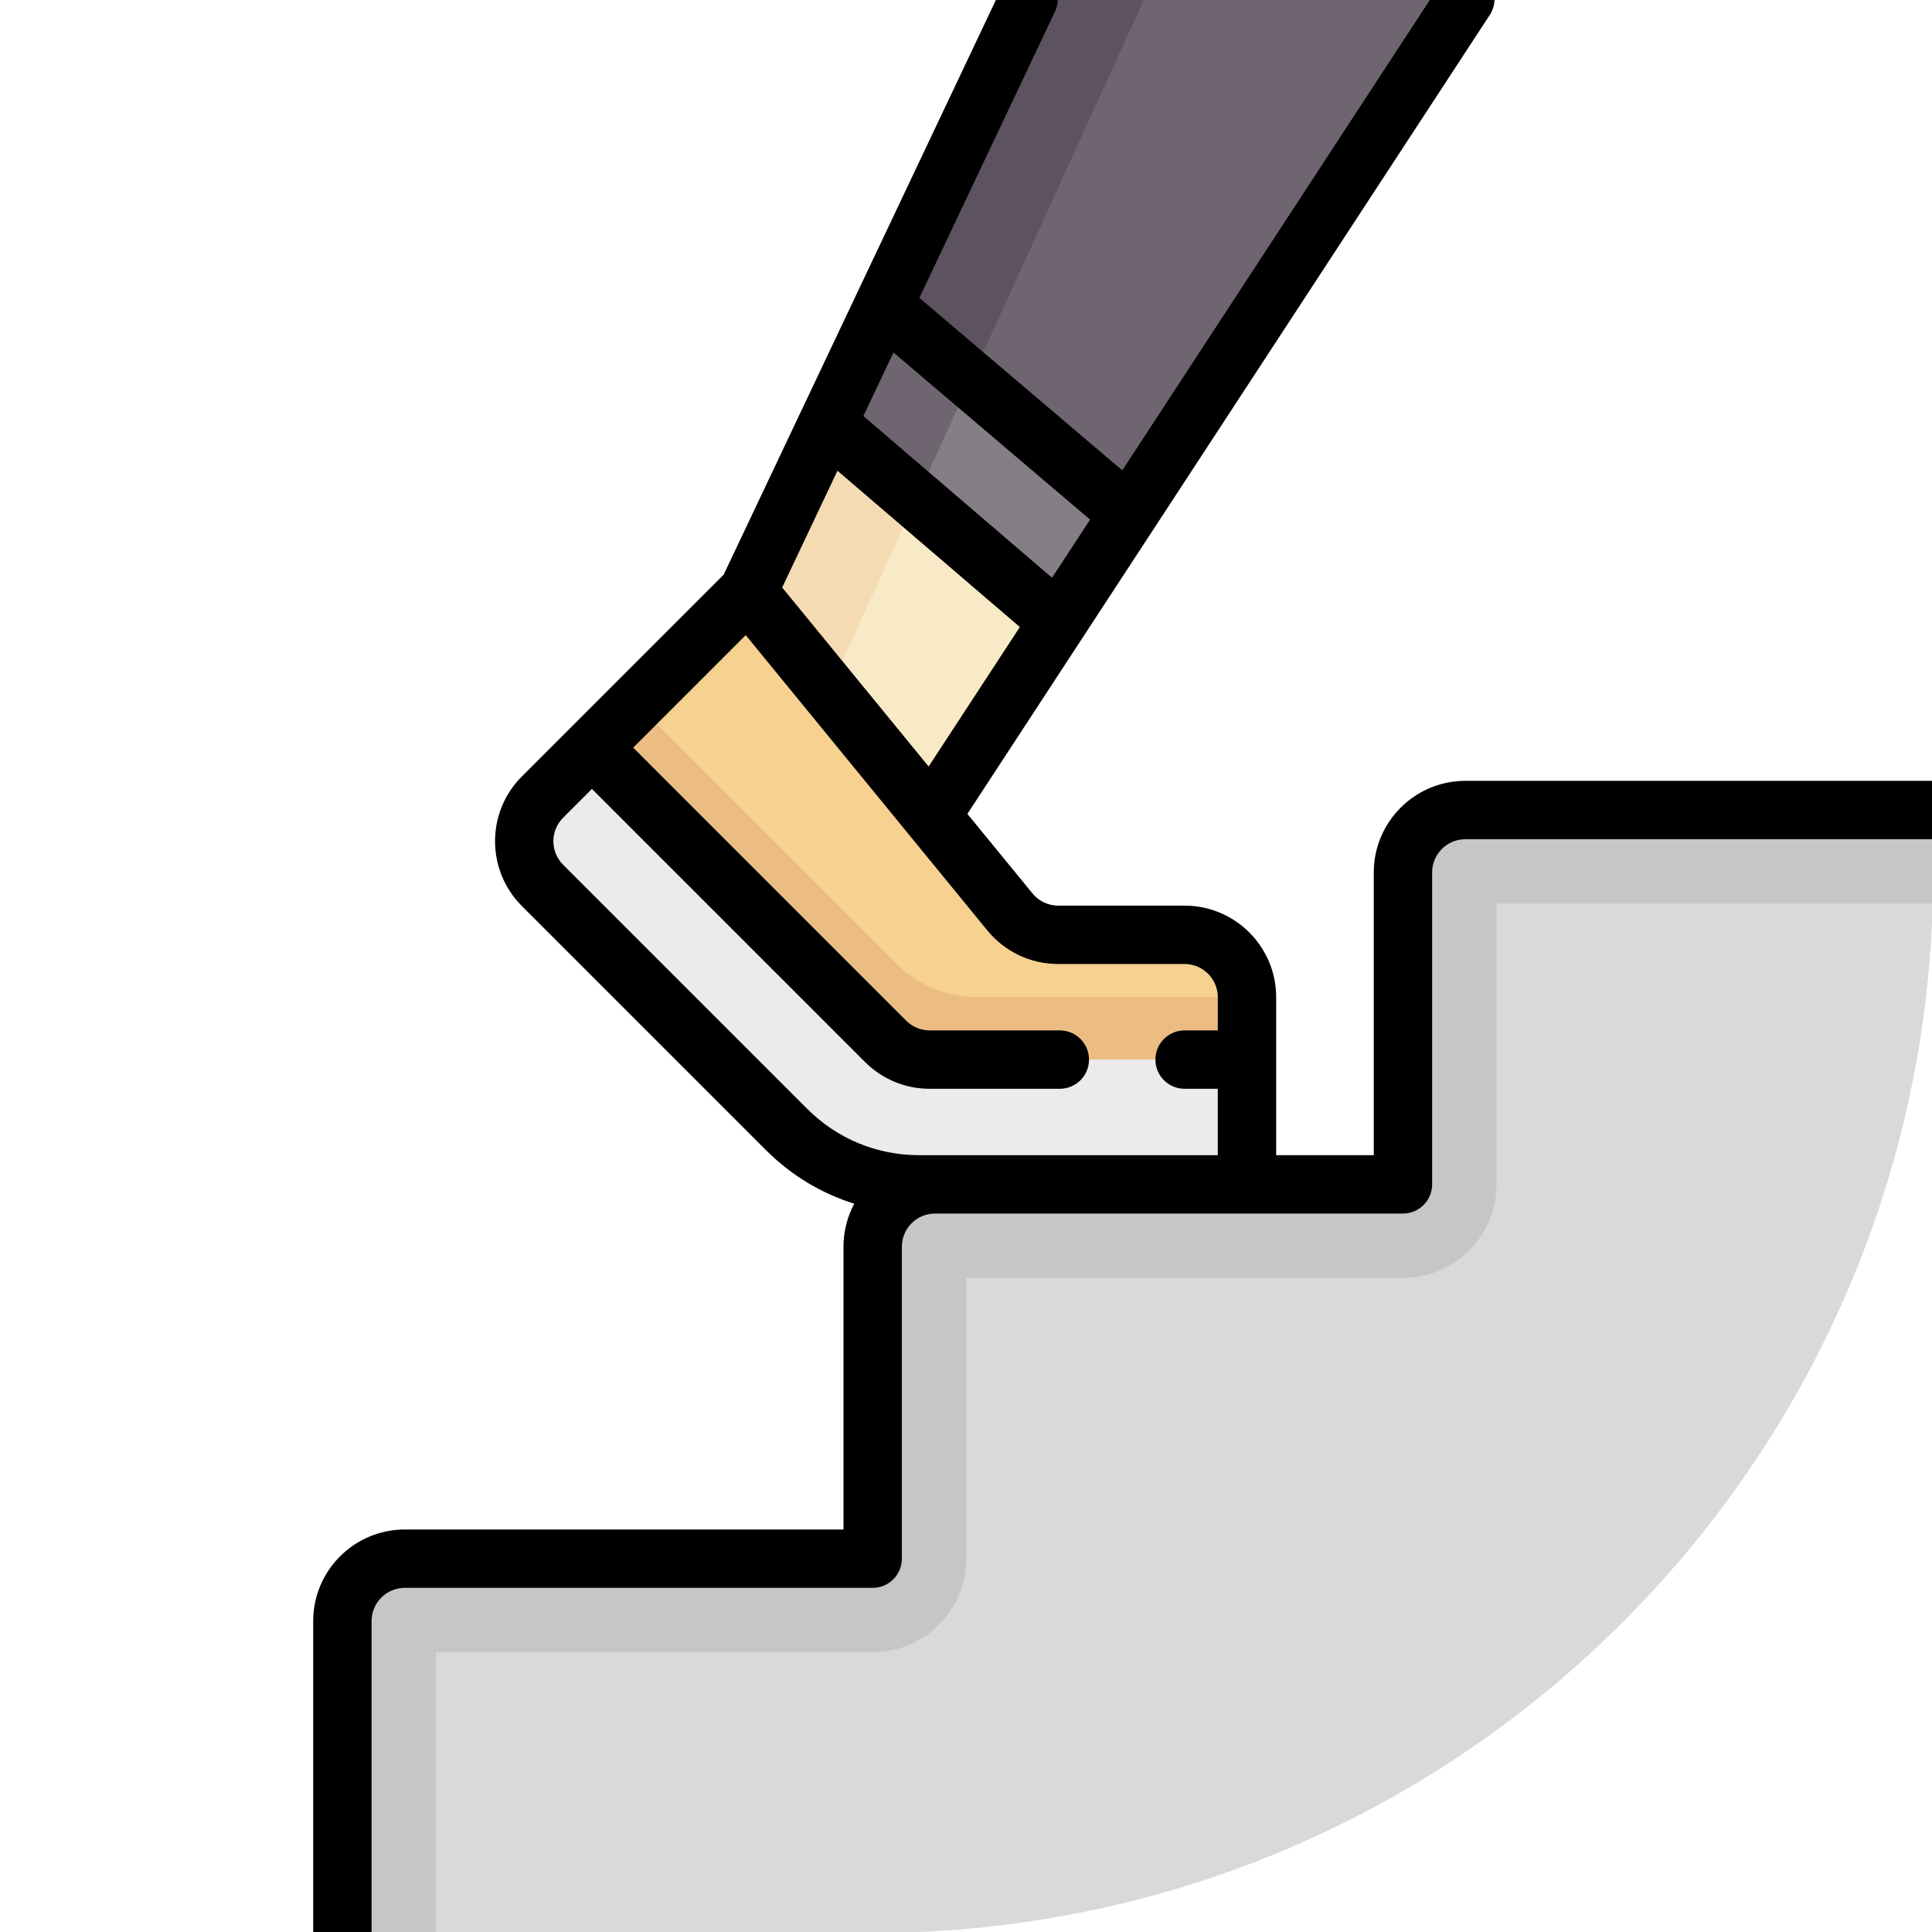
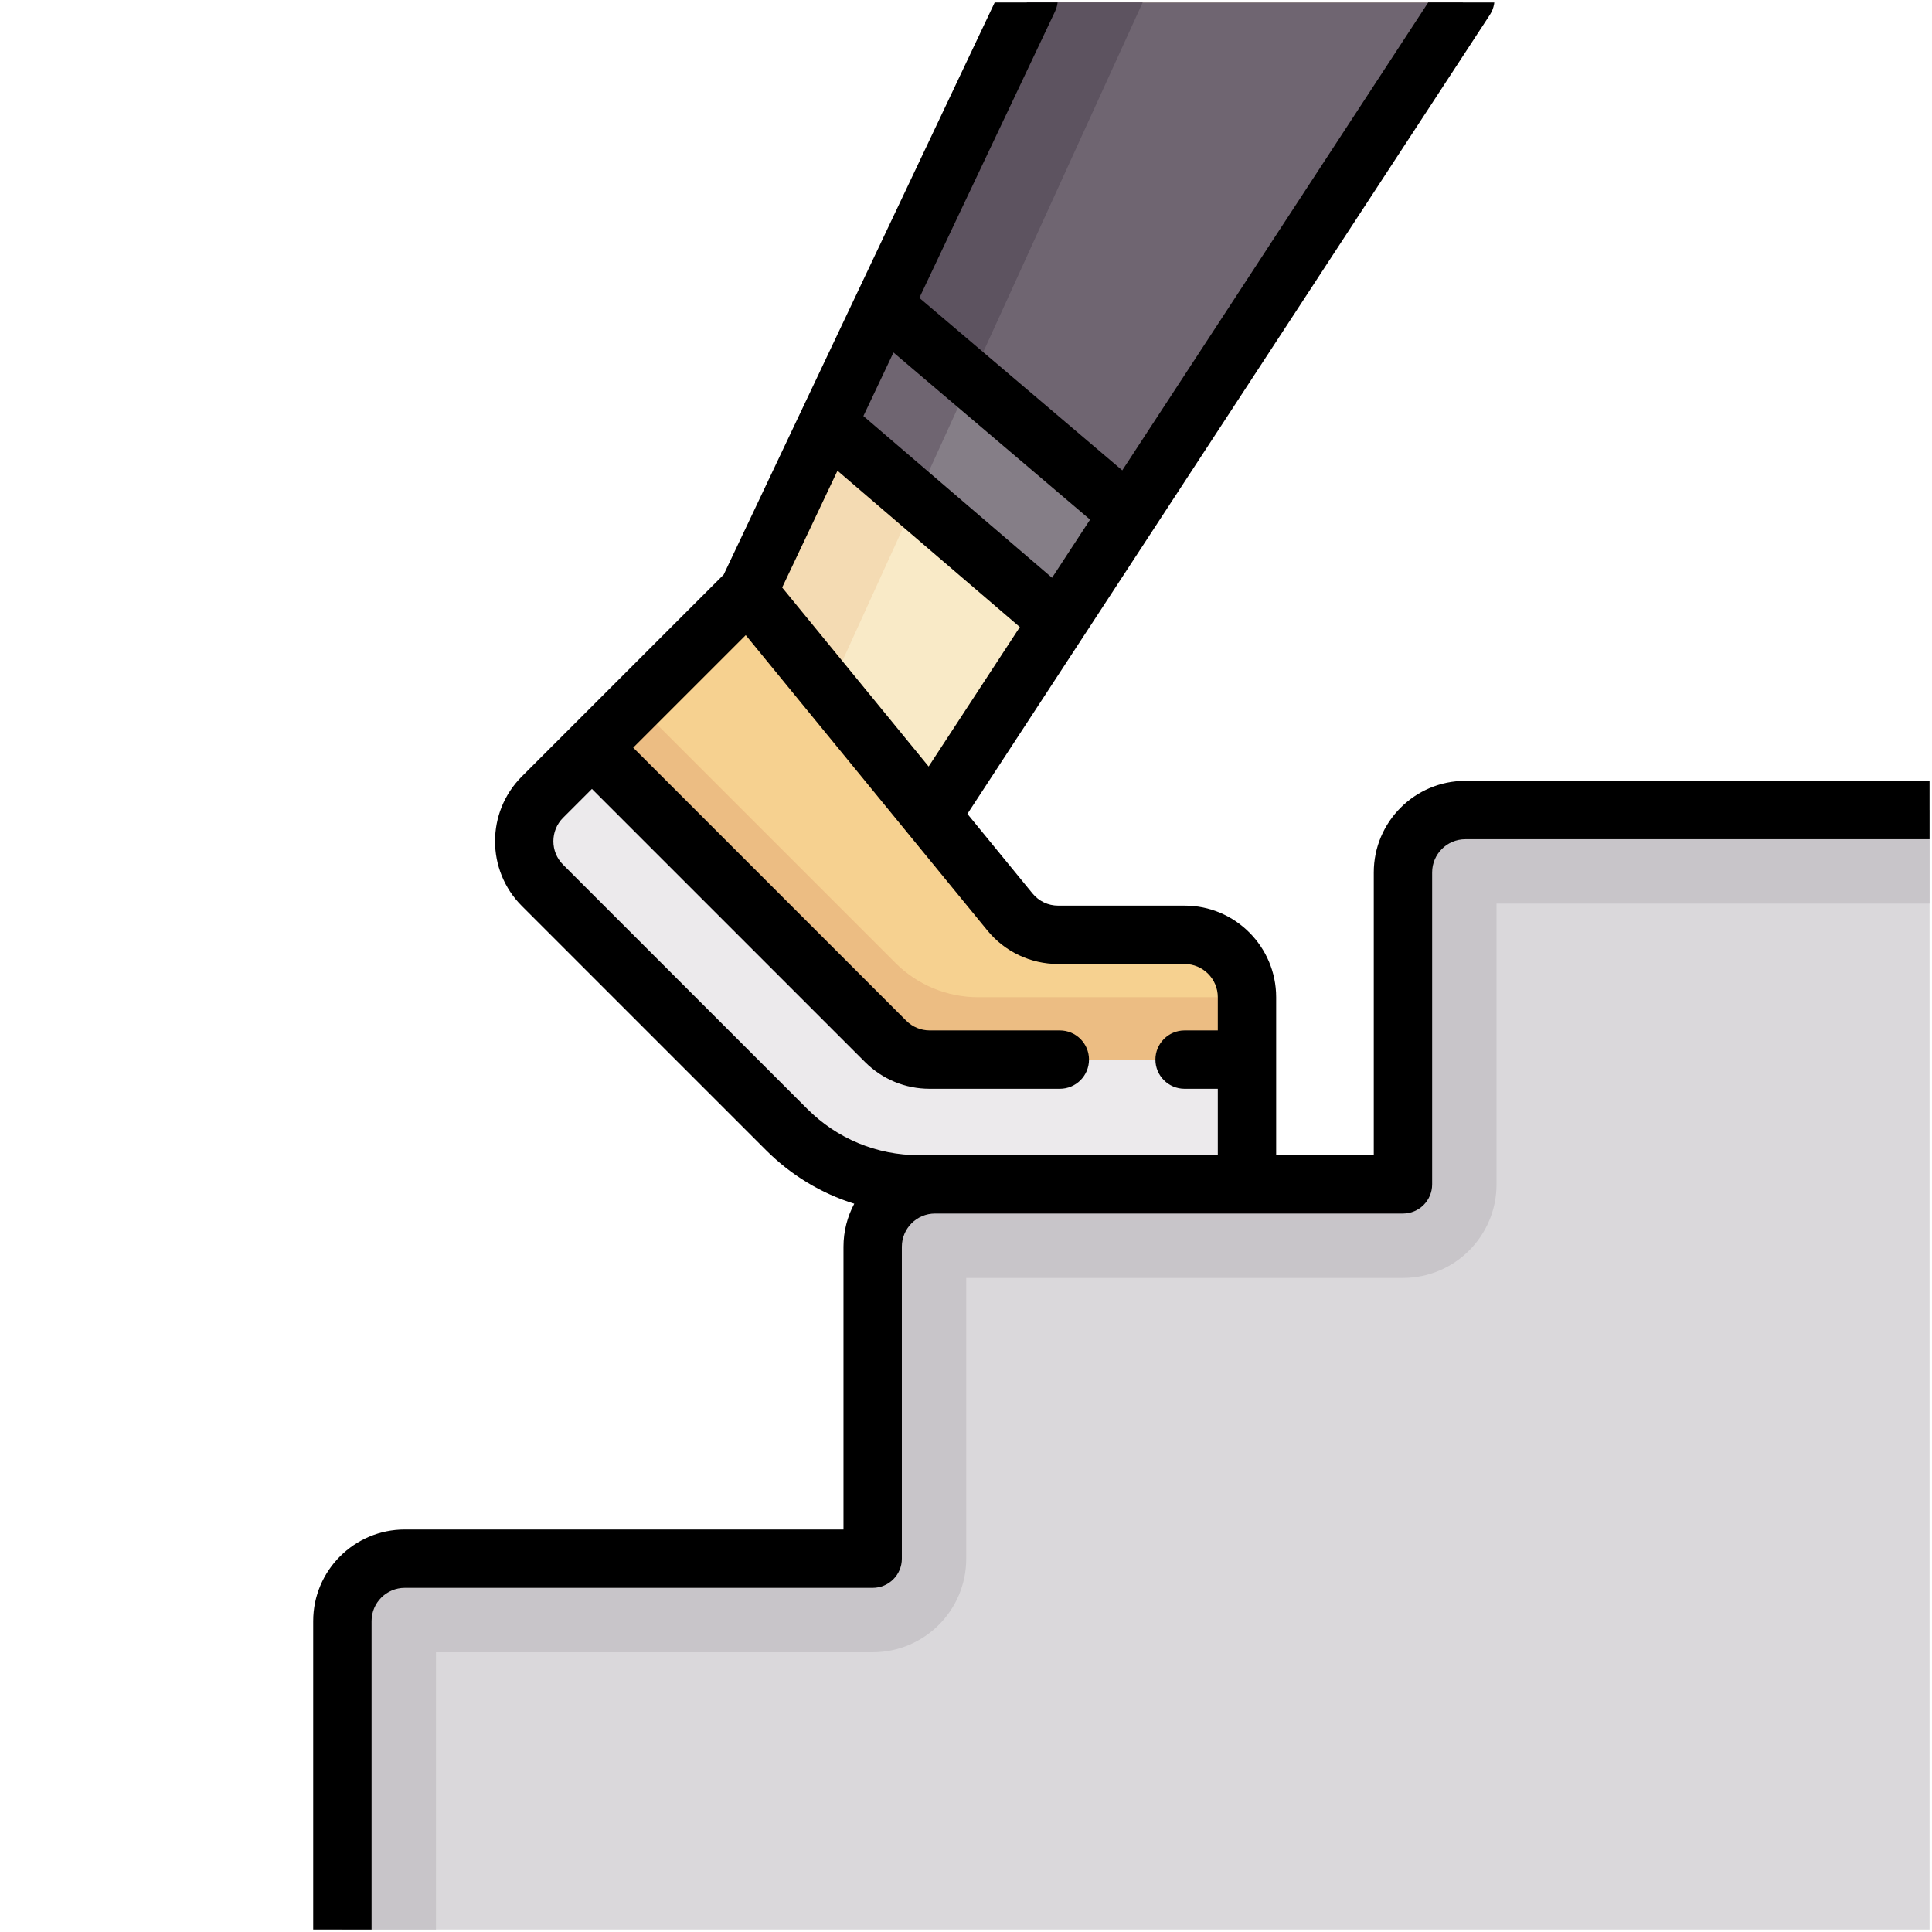
<svg xmlns="http://www.w3.org/2000/svg" version="1.1" id="Layer_1" x="0px" y="0px" viewBox="0 0 512 512" style="enable-background:new 0 0 512 512;" xml:space="preserve">
  <defs id="defs3443">
    <clipPath clipPathUnits="userSpaceOnUse" id="clipPath4946">
      <rect style="fill:#28ffff;fill-opacity:1;stroke:none;stroke-opacity:1" id="rect4948" width="512" height="512" x="0" y="-1.1444092e-005" />
    </clipPath>
    <clipPath clipPathUnits="userSpaceOnUse" id="clipPath4950">
      <rect style="fill:#28ffff;fill-opacity:1;stroke:none;stroke-opacity:1" id="rect4952" width="512" height="512" x="0" y="-1.1444092e-005" />
    </clipPath>
    <clipPath clipPathUnits="userSpaceOnUse" id="clipPath4954">
      <rect style="fill:#28ffff;fill-opacity:1;stroke:none;stroke-opacity:1" id="rect4956" width="512" height="512" x="0" y="-1.1444092e-005" />
    </clipPath>
    <clipPath clipPathUnits="userSpaceOnUse" id="clipPath4958">
      <rect style="fill:#28ffff;fill-opacity:1;stroke:none;stroke-opacity:1" id="rect4960" width="512" height="512" x="0" y="-1.1444092e-005" />
    </clipPath>
    <clipPath clipPathUnits="userSpaceOnUse" id="clipPath4962">
      <rect style="fill:#28ffff;fill-opacity:1;stroke:none;stroke-opacity:1" id="rect4964" width="512" height="512" x="0" y="-1.1444092e-005" />
    </clipPath>
    <clipPath clipPathUnits="userSpaceOnUse" id="clipPath4966">
      <rect style="fill:#28ffff;fill-opacity:1;stroke:none;stroke-opacity:1" id="rect4968" width="512" height="512" x="0" y="-1.1444092e-005" />
    </clipPath>
    <clipPath clipPathUnits="userSpaceOnUse" id="clipPath4970">
      <rect style="fill:#28ffff;fill-opacity:1;stroke:none;stroke-opacity:1" id="rect4972" width="512" height="512" x="0" y="-1.1444092e-005" />
    </clipPath>
    <clipPath clipPathUnits="userSpaceOnUse" id="clipPath4974">
      <rect style="fill:#28ffff;fill-opacity:1;stroke:none;stroke-opacity:1" id="rect4976" width="512" height="512" x="0" y="-1.1444092e-005" />
    </clipPath>
    <clipPath clipPathUnits="userSpaceOnUse" id="clipPath4978">
      <rect style="fill:#28ffff;fill-opacity:1;stroke:none;stroke-opacity:1" id="rect4980" width="512" height="512" x="0" y="-1.1444092e-005" />
    </clipPath>
    <clipPath clipPathUnits="userSpaceOnUse" id="clipPath4982">
      <rect style="fill:#28ffff;fill-opacity:1;stroke:none;stroke-opacity:1" id="rect4984" width="512" height="512" x="0" y="-1.1444092e-005" />
    </clipPath>
    <clipPath clipPathUnits="userSpaceOnUse" id="clipPath4986">
      <rect style="fill:#28ffff;fill-opacity:1;stroke:none;stroke-opacity:1" id="rect4988" width="512" height="512" x="0" y="-1.1444092e-005" />
    </clipPath>
    <clipPath clipPathUnits="userSpaceOnUse" id="clipPath4990">
      <rect style="fill:#28ffff;fill-opacity:1;stroke:none;stroke-opacity:1" id="rect4992" width="512" height="512" x="0" y="-1.1444092e-005" />
    </clipPath>
    <clipPath clipPathUnits="userSpaceOnUse" id="clipPath4994">
      <rect style="fill:#28ffff;fill-opacity:1;stroke:none;stroke-opacity:1" id="rect4996" width="512" height="512" x="0" y="-1.1444092e-005" />
    </clipPath>
    <clipPath clipPathUnits="userSpaceOnUse" id="clipPath4998">
      <rect style="fill:#28ffff;fill-opacity:1;stroke:none;stroke-opacity:1" id="rect5000" width="512" height="512" x="0" y="-1.1444092e-005" />
    </clipPath>
    <clipPath clipPathUnits="userSpaceOnUse" id="clipPath5002">
      <rect style="fill:#28ffff;fill-opacity:1;stroke:none;stroke-opacity:1" id="rect5004" width="512" height="512" x="0" y="-1.1444092e-005" />
    </clipPath>
    <clipPath clipPathUnits="userSpaceOnUse" id="clipPath5006">
      <rect style="fill:#28ffff;fill-opacity:1;stroke:none;stroke-opacity:1" id="rect5008" width="512" height="512" x="0" y="-1.1444092e-005" />
    </clipPath>
+     <clipPath clipPathUnits="userSpaceOnUse" id="clipPath4302">
+       <rect style="fill:#28ffff;fill-opacity:1;stroke:#000000;stroke-width:1.3;stroke-opacity:1" id="rect4304" width="510.7" height="510.7" x="0.65" y="0.65" />
+     </clipPath>
  </defs>
-   <g id="g3411" clip-path="url(#clipPath5006)" />
-   <g id="g3413" clip-path="url(#clipPath5002)" />
-   <g id="g3415" clip-path="url(#clipPath4998)" />
-   <g id="g3417" clip-path="url(#clipPath4994)" />
-   <g id="g3419" clip-path="url(#clipPath4990)" />
-   <g id="g3421" clip-path="url(#clipPath4986)" />
-   <g id="g3423" clip-path="url(#clipPath4982)" />
-   <g id="g3425" clip-path="url(#clipPath4978)" />
-   <g id="g3427" clip-path="url(#clipPath4974)" />
-   <g id="g3429" clip-path="url(#clipPath4970)" />
-   <g id="g3431" clip-path="url(#clipPath4966)" />
-   <g id="g3433" clip-path="url(#clipPath4962)" />
-   <g id="g3435" clip-path="url(#clipPath4958)" />
-   <g id="g3437" clip-path="url(#clipPath4954)" />
-   <g id="g3439" clip-path="url(#clipPath4950)" />
-   <g id="g4223" clip-path="url(#clipPath4946)">
-     <g transform="matrix(1.031249,0,0,1.031249,82.48438,-7.999757)" id="g5706">
-       <path style="fill:#f9eac7" d="M 184.352,7.5 108.199,174.504 154.961,225.27 296.578,7.5 Z m 0,0" id="path5676" />
-       <path style="fill:#f4dbb3" d="m 214.062,7.5 -29.711,0 -76.152,167.004 19.871,21.574 z m 0,0" id="path5678" />
-       <path style="fill:#f6d190" d="m 72.129,199.887 75.465,75.465 c 3.008,3.008 7.086,4.695 11.336,4.695 l 81.535,0 0,-16.031 c 0,-8.855 -7.176,-16.031 -16.031,-16.031 l -32.48,0 c -4.809,0 -9.363,-2.16 -12.41,-5.879 l -61.723,-75.441 c -3.004,-3.672 -8.52,-3.949 -11.875,-0.594 z m 0,0" id="path5680" />
-       <path style="fill:#dad8db" d="m 416.82,215.918 -120.242,0 c -8.855,0 -16.031,7.18 -16.031,16.035 l 0,80.16 -120.242,0 c -8.855,0 -16.031,7.176 -16.031,16.031 l 0,80.16 -120.242,0 C 15.176,408.305 8,415.484 8,424.336 l 0,80.16 136.273,0 c 150.523,0 272.547,-122.023 272.547,-272.547 z m 0,0" id="path5682" />
-       <path style="fill:#ecbd83" d="m 240.465,304.098 0,-40.082 -69.109,0 c -7.957,0 -15.586,-3.16 -21.211,-8.785 L 83.465,188.551 59.418,212.598 c -4.332,4.332 -5.594,10.512 -3.93,15.992 l 69.434,69.434 c 9.086,9.086 21.164,14.09 34.008,14.09 l 73.52,0 c 4.426,0 8.016,-3.59 8.016,-8.016 z m 0,0" id="path5684" />
-       <path style="fill:#c8c5c9" d="m 416.82,215.918 -120.242,0 c -8.855,0 -16.031,7.18 -16.031,16.035 l 0,80.16 -120.242,0 c -8.855,0 -16.031,7.176 -16.031,16.031 l 0,80.16 -120.242,0 C 15.176,408.305 8,415.484 8,424.336 l 0,80.16 24.047,0 0,-72.145 112.227,0 c 13.281,0 24.047,-10.766 24.047,-24.047 l 0,-72.145 112.227,0 c 13.281,0 24.047,-10.766 24.047,-24.047 l 0,-72.145 112.023,0 c 0.227,-7.766 0.203,-24.051 0.203,-24.051 z m 0,0" id="path5686" />
-       <path style="fill:#eceaec" d="m 240.465,304.098 0,-24.051 -81.535,0 c -4.254,0 -8.332,-1.688 -11.336,-4.695 L 72.129,199.887 59.418,212.598 c -6.262,6.262 -6.262,16.414 0,22.672 l 62.754,62.754 c 9.02,9.023 21.254,14.09 34.008,14.09 l 76.27,0 c 4.43,0 8.016,-3.59 8.016,-8.016 z m 0,0" id="path5688" />
-       <path style="fill:#6f6571" d="M 192.336,167.797 296.578,7.5 184.352,7.5 134.043,117.828 Z m 0,0" id="path5690" />
-       <path style="fill:#5d5360" d="m 184.355,7.5 -0.004,0 -50.309,110.328 21.359,18.309 L 214.062,7.5 Z m 0,0" id="path5692" />
-       <path style="fill:#857e87" d="m 148.066,87.078 -14.023,30.75 58.293,49.969 17.965,-27.625 z m 0,0" id="path5694" />
-       <path style="fill:#6f6571" d="m 169.453,105.324 -21.387,-18.246 -14.023,30.75 21.359,18.309 z m 0,0" id="path5696" />
-       <path d="m 416.82,208.418 -120.242,0 c -12.977,0 -23.531,10.559 -23.531,23.535 l 0,72.66 -25.082,0 0,-40.598 c 0,-12.977 -10.555,-23.531 -23.531,-23.531 l -32.484,0 c -2.566,0 -4.977,-1.141 -6.602,-3.129 L 168.617,216.91 302.855,11.605 c 2.27,-3.469 1.297,-8.113 -2.172,-10.383 -3.465,-2.266 -8.113,-1.293 -10.383,2.172 L 208.418,128.629 156.27,84.309 191.133,10.711 c 1.77,-3.742 0.176,-8.215 -3.57,-9.988 -3.738,-1.77 -8.215,-0.176 -9.988,3.57 l -71.586,151.129 -51.875,51.875 c -9.176,9.176 -9.176,24.102 0,33.277 l 62.754,62.754 c 6.449,6.453 14.207,11.113 22.676,13.758 -1.766,3.297 -2.77,7.062 -2.77,11.059 l 0,72.664 -112.742,0 C 11.055,400.809 0.5,411.363 0.5,424.34 L 0.5,504.5 c 0,4.141 3.359,7.5 7.5,7.5 4.141,0 7.5,-3.359 7.5,-7.5 l 0,-80.16 c 0,-4.707 3.828,-8.535 8.531,-8.535 l 120.242,0 c 4.141,0 7.5,-3.355 7.5,-7.496 l 0,-80.164 c 0,-4.703 3.828,-8.531 8.531,-8.531 l 120.242,0 c 4.141,0 7.5,-3.359 7.5,-7.5 l 0,-80.16 c 0,-4.707 3.828,-8.531 8.531,-8.531 l 120.242,0 c 4.141,0 7.5,-3.359 7.5,-7.5 0,-4.145 -3.359,-7.504 -7.5,-7.504 z m -295.805,-49.688 14.215,-30.004 46.863,40.168 -23.438,35.84 z m 79.129,-17.445 -9.773,14.945 -48.484,-41.559 7.734,-16.328 z m -43.965,163.328 c -10.844,0 -21.039,-4.223 -28.707,-11.891 L 64.719,229.969 c -3.328,-3.328 -3.328,-8.738 0,-12.066 l 7.41,-7.406 70.16,70.16 c 4.445,4.445 10.355,6.895 16.641,6.895 l 33.438,0 c 4.145,0 7.5,-3.359 7.5,-7.5 0,-4.145 -3.355,-7.5 -7.5,-7.5 l -33.438,0 c -2.277,0 -4.422,-0.891 -6.035,-2.5 l -70.16,-70.164 28.918,-28.914 62.086,75.883 c 4.484,5.484 11.125,8.629 18.211,8.629 l 32.484,0 c 4.703,0 8.531,3.828 8.531,8.531 l 0,8.535 -8.535,0 c -4.145,0 -7.5,3.355 -7.5,7.5 0,4.141 3.355,7.5 7.5,7.5 l 8.535,0 0,17.062 z m 0,0" id="path5698" />
-     </g>
+   <g id="g4271" clip-path="url(#clipPath4302)">
+     <g clip-path="url(#clipPath5006)" id="g3411" />
+     <g clip-path="url(#clipPath5002)" id="g3413" />
+     <g clip-path="url(#clipPath4998)" id="g3415" />
+     <g clip-path="url(#clipPath4994)" id="g3417" />
+     <g clip-path="url(#clipPath4990)" id="g3419" />
+     <g clip-path="url(#clipPath4986)" id="g3421" />
+     <g clip-path="url(#clipPath4982)" id="g3423" />
+     <g clip-path="url(#clipPath4978)" id="g3425" />
+     <g clip-path="url(#clipPath4974)" id="g3427" />
+     <g clip-path="url(#clipPath4970)" id="g3429" />
+     <g clip-path="url(#clipPath4966)" id="g3431" />
+     <g clip-path="url(#clipPath4962)" id="g3433" />
+     <g clip-path="url(#clipPath4958)" id="g3435" />
+     <g clip-path="url(#clipPath4954)" id="g3437" />
+     <g clip-path="url(#clipPath4950)" id="g3439" />
+     <path id="path5676" d="M 272.597,-0.265 194.065,171.957 l 48.223,52.352 146.043,-224.575 z m 0,0" style="fill:#f9eac7" />
+     <path id="path5678" d="m 303.236,-0.265 -30.639,0 -78.532,172.223 20.492,22.248 z m 0,0" style="fill:#f4dbb3" />
+     <path id="path5680" d="m 156.867,198.133 77.823,77.823 c 3.102,3.102 7.307,4.842 11.69,4.842 l 84.083,0 0,-16.532 c 0,-9.132 -7.4,-16.532 -16.532,-16.532 l -33.495,0 c -4.959,0 -9.656,-2.228 -12.798,-6.063 l -63.651,-77.799 c -3.098,-3.787 -8.786,-4.073 -12.246,-0.612 z m 0,0" style="fill:#f6d190" />
+     <path id="path5682" d="m 512.33,214.666 -124,0 c -9.132,0 -16.532,7.404 -16.532,16.536 l 0,82.665 -124,0 c -9.132,0 -16.532,7.4 -16.532,16.532 l 0,82.665 -124,0 c -9.132,0 -16.532,7.404 -16.532,16.532 l 0,82.665 140.532,0 C 292.614,512.262 416.595,512 512,512 c 0,-138.569 0.33,-186.922 0.33,-280.802 z" style="fill:#dad8db" />
+     <path id="path5684" d="m 330.464,305.601 0,-41.335 -71.269,0 c -8.206,0 -16.073,-3.259 -21.874,-9.06 l -68.763,-68.763 -24.798,24.798 c -4.467,4.467 -5.769,10.84 -4.052,16.492 L 211.31,299.337 c 9.37,9.37 21.825,14.53 35.071,14.53 l 75.817,0 c 4.564,0 8.266,-3.702 8.266,-8.266 z m 0,0" style="fill:#ecbd83" />
+     <path id="path5686" d="m 512.33,214.666 -124,0 c -9.132,0 -16.532,7.404 -16.532,16.536 l 0,82.665 -124,0 c -9.132,0 -16.532,7.4 -16.532,16.532 l 0,82.665 -124,0 c -9.132,0 -16.532,7.404 -16.532,16.532 l 0,82.665 24.798,0 0,-74.399 115.734,0 c 13.696,0 24.798,-11.102 24.798,-24.798 l 0,-74.399 115.734,0 c 13.696,0 24.798,-11.102 24.798,-24.798 l 0,-74.399 115.524,0 c 0.234,-8.008 0.209,-24.802 0.209,-24.802 z m 0,0" style="fill:#c8c5c9" />
+     <path id="path5688" d="m 330.464,305.601 0,-24.802 -84.083,0 c -4.387,0 -8.592,-1.74 -11.69,-4.842 l -77.823,-77.823 -13.108,13.108 c -6.457,6.457 -6.457,16.927 0,23.38 l 64.715,64.715 c 9.301,9.305 21.918,14.53 35.071,14.53 l 78.653,0 c 4.568,0 8.266,-3.702 8.266,-8.266 z m 0,0" style="fill:#eceaec" />
+     <path id="path5690" d="m 280.831,165.041 107.5,-165.306 -115.734,0 L 220.716,113.51 Z m 0,0" style="fill:#6f6571" />
+     <path id="path5692" d="m 272.601,-0.265 -0.004,0 -51.881,113.776 22.027,18.881 60.493,-132.657 z m 0,0" style="fill:#5d5360" />
+     <path id="path5694" d="m 235.178,81.8 -14.462,31.711 60.115,51.53 18.526,-28.488 z m 0,0" style="fill:#857e87" />
+     <path id="path5696" d="m 257.233,100.616 -22.055,-18.816 -14.462,31.711 22.027,18.881 z m 0,0" style="fill:#6f6571" />
+     <path id="path5698" d="m 512.33,206.931 -124,0 c -13.382,0 -24.267,10.889 -24.267,24.271 l 0,74.931 -25.866,0 0,-41.866 c 0,-13.382 -10.885,-24.267 -24.267,-24.267 l -33.499,0 c -2.647,0 -5.132,-1.176 -6.808,-3.227 L 256.371,215.689 394.804,3.968 c 2.34,-3.577 1.337,-8.367 -2.24,-10.707 -3.573,-2.336 -8.367,-1.333 -10.707,2.24 L 297.415,124.649 243.637,78.943 279.59,3.046 c 1.825,-3.859 0.181,-8.472 -3.682,-10.3 -3.855,-1.825 -8.472,-0.181 -10.3,3.682 L 191.785,152.279 138.289,205.775 c -9.463,9.463 -9.463,24.855 0,34.317 l 64.715,64.715 c 6.651,6.655 14.651,11.461 23.384,14.188 -1.821,3.4 -2.856,7.283 -2.856,11.404 l 0,74.935 -116.265,0 C 93.885,405.334 83,416.218 83,429.6 l 0,82.665 c 0,4.27 3.464,7.734 7.734,7.734 4.27,0 7.734,-3.464 7.734,-7.734 l 0,-82.665 c 0,-4.854 3.948,-8.802 8.798,-8.802 l 124,0 c 4.27,0 7.734,-3.46 7.734,-7.73 l 0,-82.669 c 0,-4.85 3.948,-8.798 8.798,-8.798 l 124,0 c 4.27,0 7.734,-3.464 7.734,-7.734 l 0,-82.665 c 0,-4.854 3.948,-8.798 8.798,-8.798 l 124,0 c 4.27,0 7.734,-3.464 7.734,-7.734 0,-4.274 -3.464,-7.738 -7.734,-7.738 z m -305.048,-51.24 14.659,-30.942 48.328,41.423 -24.17,36.96 z m 81.602,-17.99 -10.079,15.412 -49.999,-42.857 7.976,-16.838 z M 243.545,306.133 c -11.183,0 -21.697,-4.355 -29.604,-12.262 L 149.226,229.155 c -3.432,-3.432 -3.432,-9.011 0,-12.443 l 7.642,-7.638 72.353,72.353 c 4.584,4.584 10.679,7.11 17.161,7.11 l 34.482,0 c 4.274,0 7.734,-3.464 7.734,-7.734 0,-4.274 -3.46,-7.734 -7.734,-7.734 l -34.482,0 c -2.349,0 -4.56,-0.918 -6.224,-2.578 l -72.353,-72.357 29.822,-29.818 64.026,78.254 c 4.625,5.656 11.473,8.899 18.78,8.899 l 33.499,0 c 4.85,0 8.798,3.948 8.798,8.798 l 0,8.802 -8.802,0 c -4.274,0 -7.734,3.46 -7.734,7.734 0,4.27 3.46,7.734 7.734,7.734 l 8.802,0 0,17.596 z m 0,0" />
  </g>
</svg>
